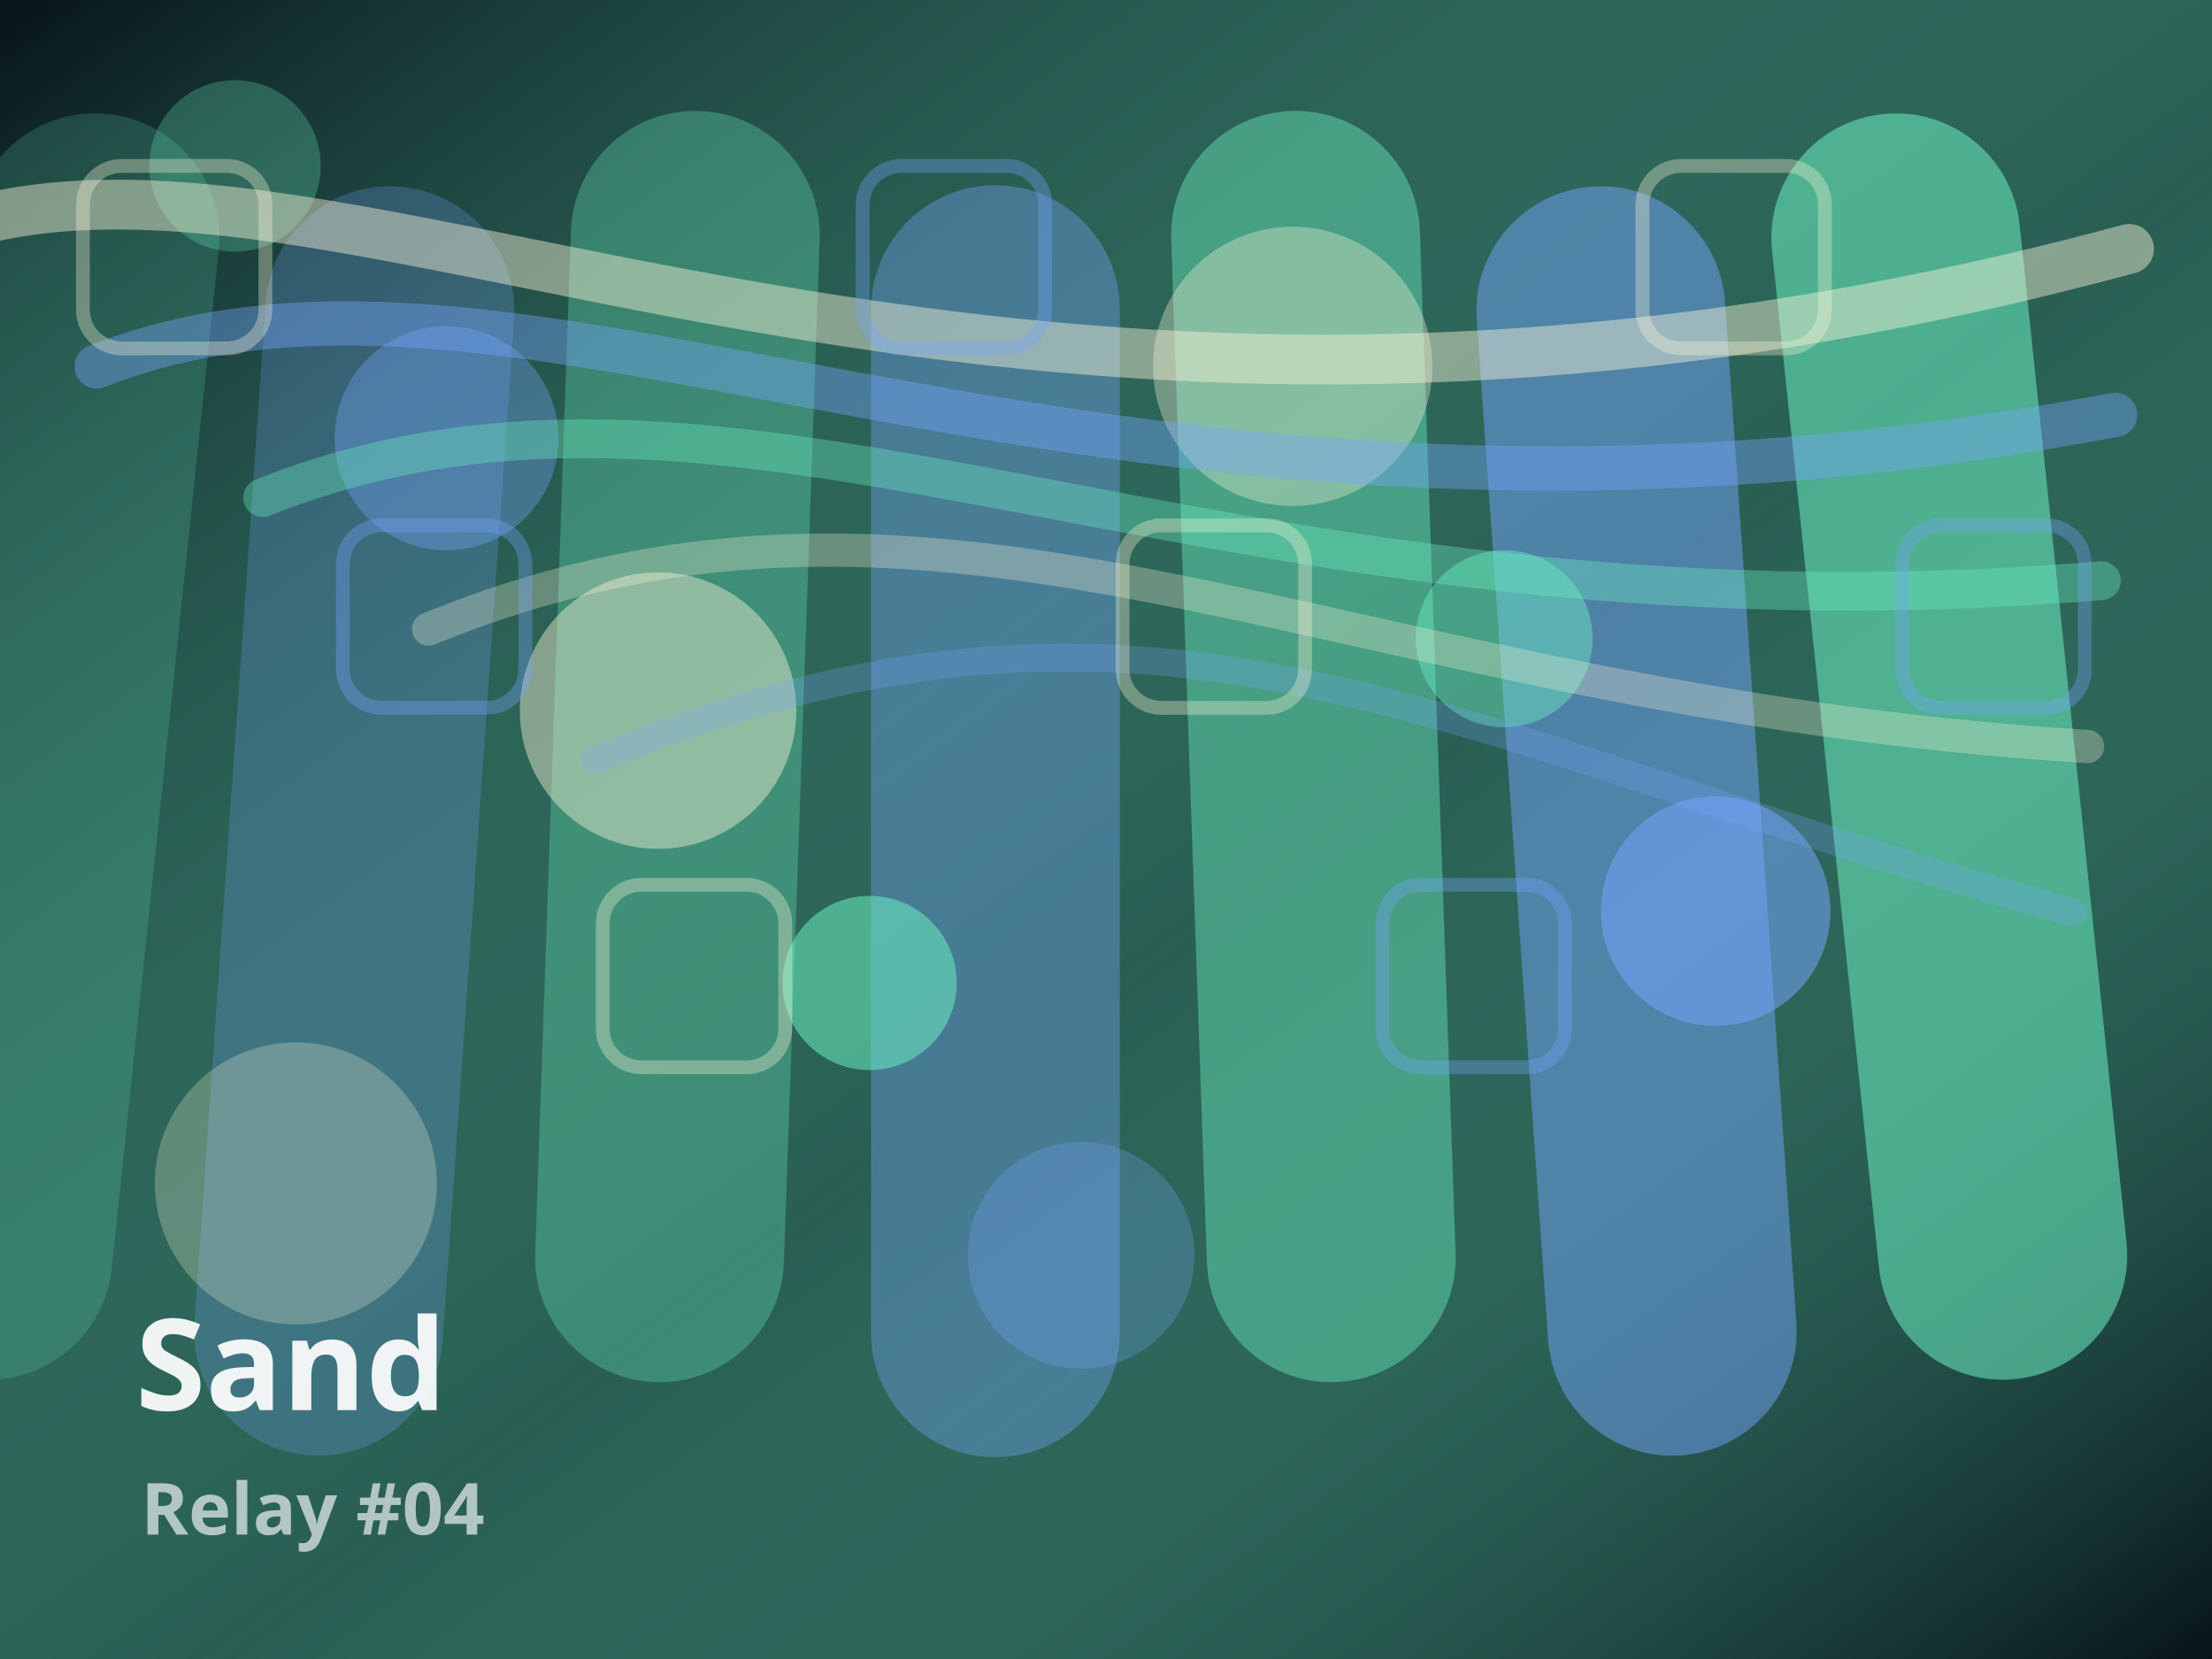
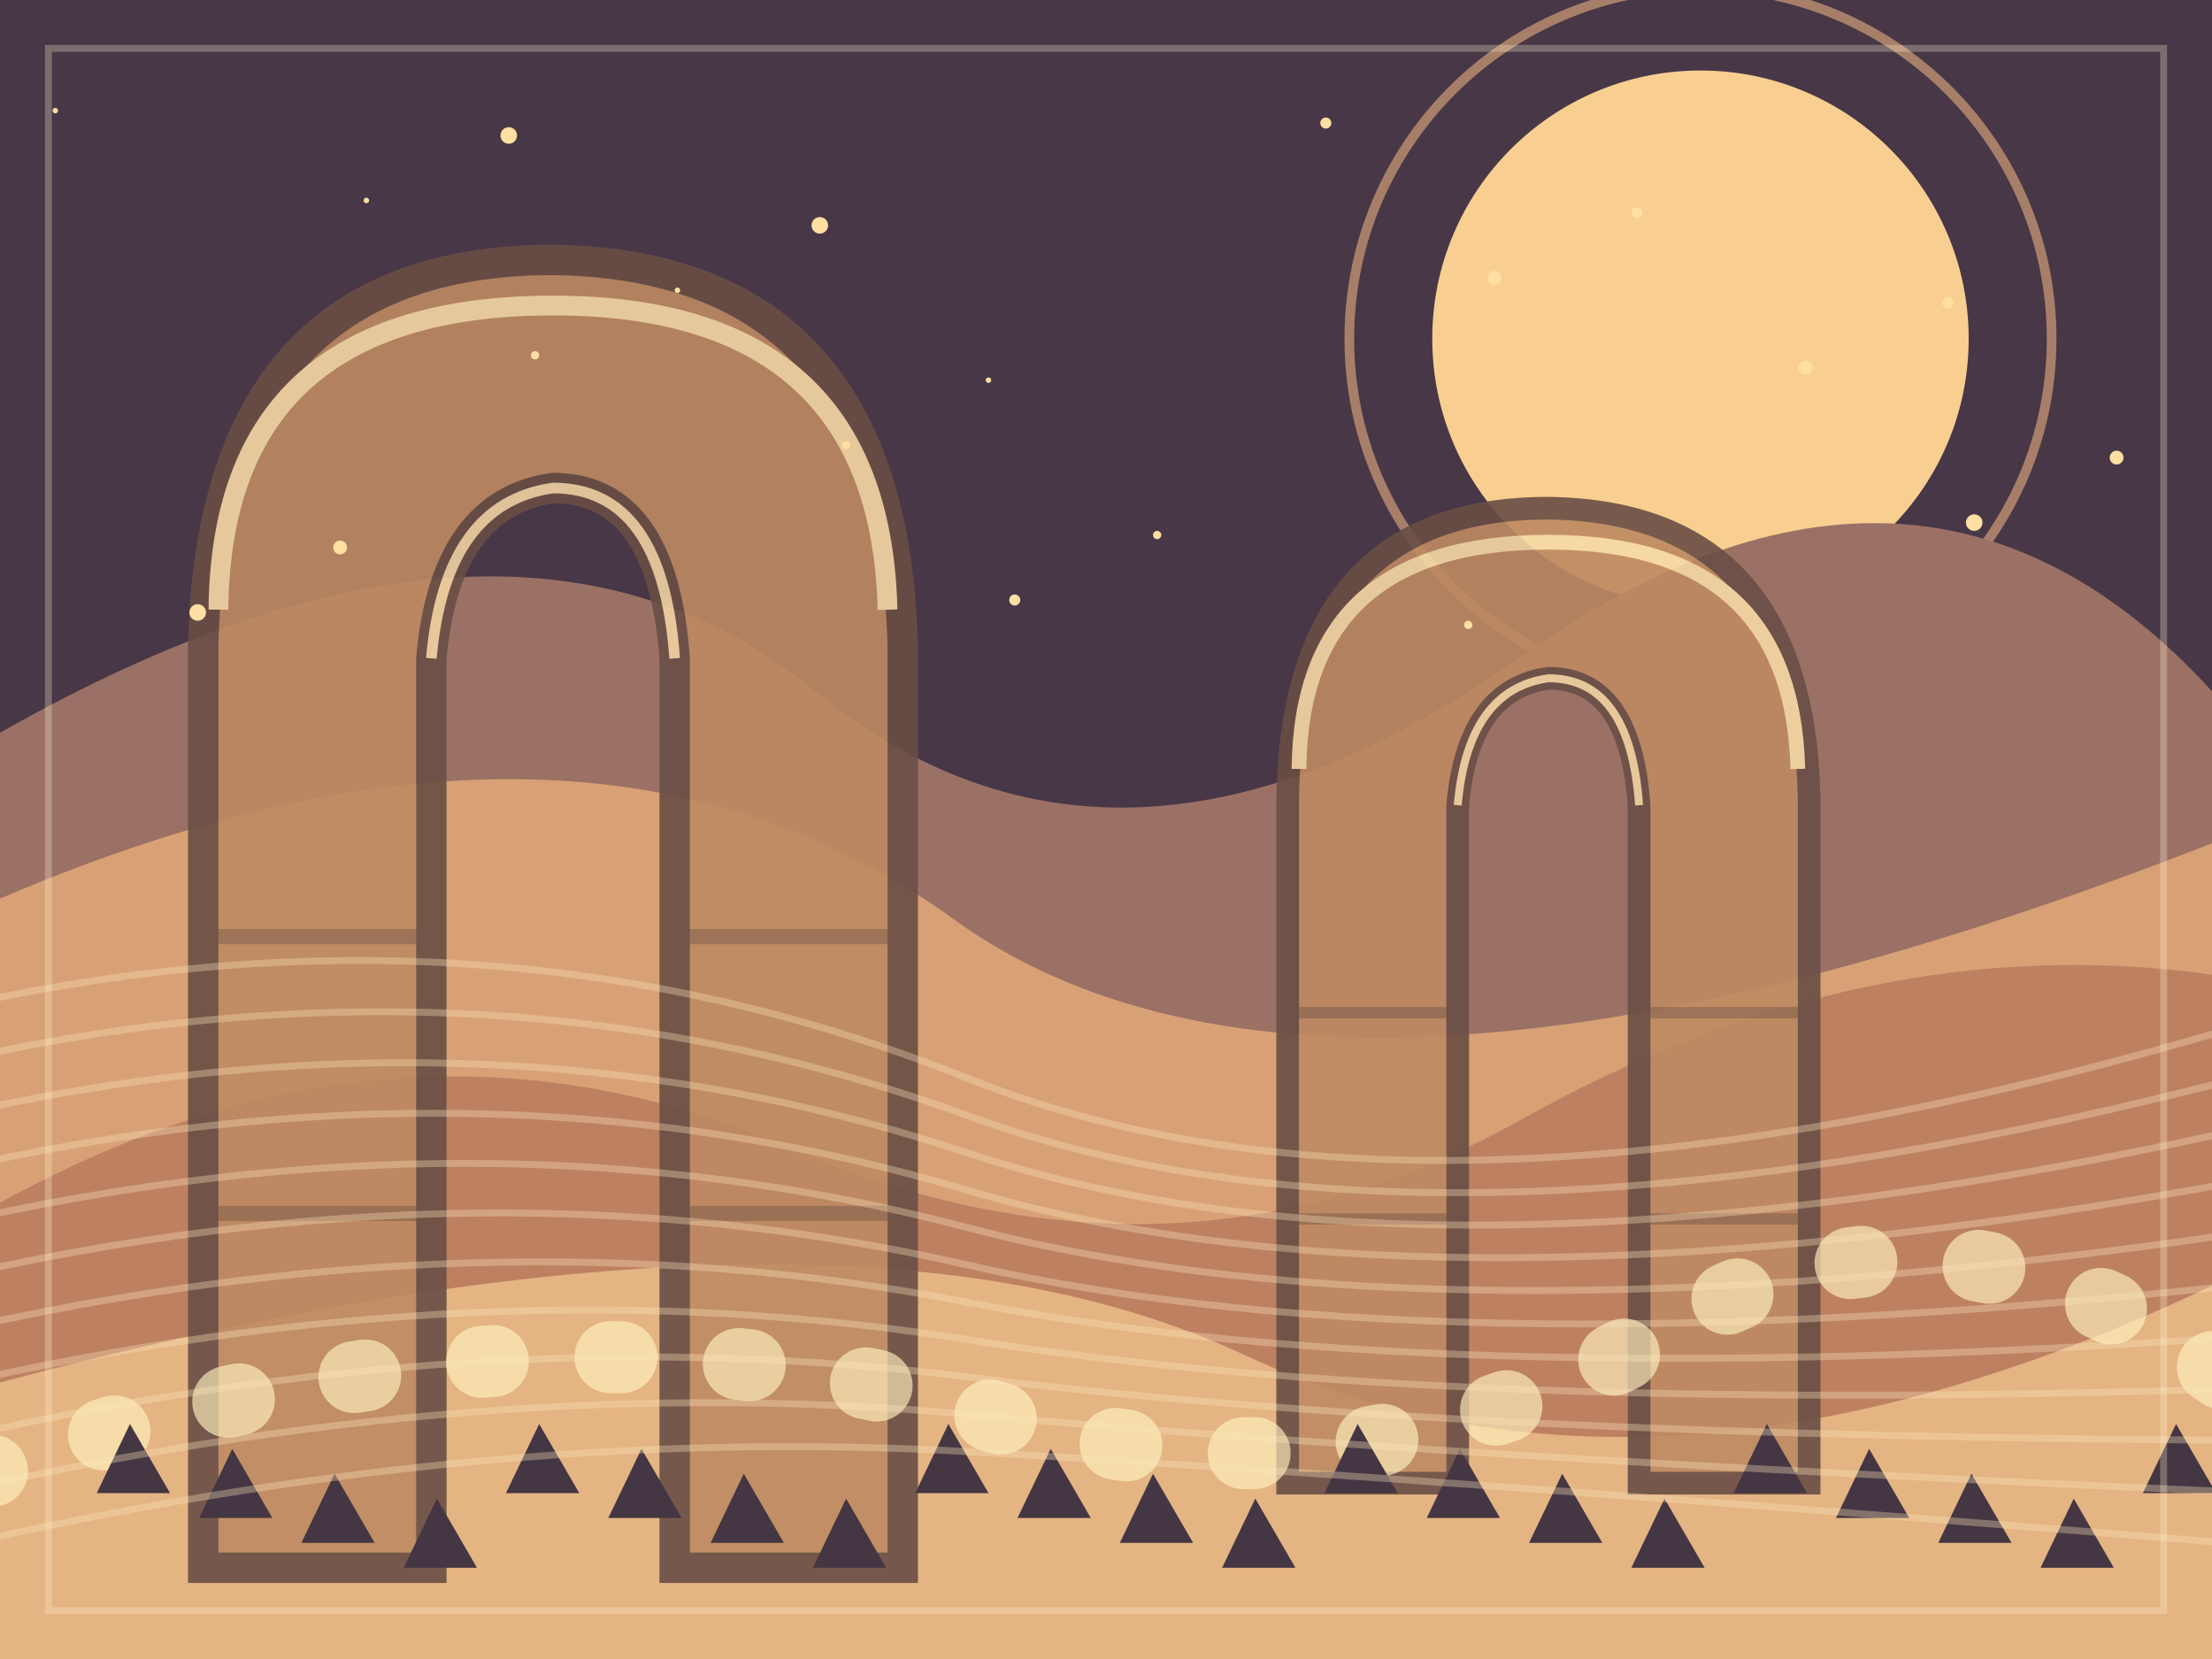
- <svg xmlns="http://www.w3.org/2000/svg" viewBox="0 0 1600 1200">
+ <svg xmlns="http://www.w3.org/2000/svg" width="1600" height="1200" viewBox="0 0 1600 1200">
  <defs>
-     <linearGradient id="wash-3" x1="0%" y1="0%" x2="100%" y2="100%">
-       <stop offset="0%" stop-color="#07131a" />
-       <stop offset="55%" stop-color="#6cf0c2" stop-opacity="0.34" />
-       <stop offset="100%" stop-color="#07131a" />
+     <linearGradient id="tone" x2="0" y2="1">
+       <stop stop-color="#4b3e58" />
+       <stop offset="1" stop-color="#c98d70" />
    </linearGradient>
  </defs>
-   <rect width="1600" height="1200" fill="#07131a" />
-   <rect width="1600" height="1200" fill="url(#wash-3)" />
-   <rect x="-60" y="80" width="180" height="920" rx="90" fill="#6cf0c2" opacity="0.18" transform="rotate(6 30 540)" />
-   <rect x="170" y="134" width="180" height="920" rx="90" fill="#76a5ff" opacity="0.24" transform="rotate(4 260 540)" />
-   <rect x="400" y="80" width="180" height="920" rx="90" fill="#6cf0c2" opacity="0.30" transform="rotate(2 490 540)" />
-   <rect x="630" y="134" width="180" height="920" rx="90" fill="#76a5ff" opacity="0.36" transform="rotate(0 720 540)" />
-   <rect x="860" y="80" width="180" height="920" rx="90" fill="#6cf0c2" opacity="0.42" transform="rotate(-2 950 540)" />
-   <rect x="1090" y="134" width="180" height="920" rx="90" fill="#76a5ff" opacity="0.48" transform="rotate(-4 1180 540)" />
-   <rect x="1320" y="80" width="180" height="920" rx="90" fill="#6cf0c2" opacity="0.54" transform="rotate(-6 1410 540)" />
-   <circle cx="170" cy="120" r="62" fill="#6cf0c2" opacity="0.26" />
-   <circle cx="323" cy="317" r="81" fill="#76a5ff" opacity="0.35" />
-   <circle cx="476" cy="514" r="100" fill="#f8f3d6" opacity="0.44" />
-   <circle cx="629" cy="711" r="63" fill="#6cf0c2" opacity="0.53" />
-   <circle cx="782" cy="908" r="82" fill="#76a5ff" opacity="0.26" />
-   <circle cx="935" cy="265" r="101" fill="#f8f3d6" opacity="0.35" />
-   <circle cx="1088" cy="462" r="64" fill="#6cf0c2" opacity="0.44" />
-   <circle cx="1241" cy="659" r="83" fill="#76a5ff" opacity="0.53" />
-   <circle cx="214" cy="856" r="102" fill="#f8f3d6" opacity="0.26" />
-   <path d="M -50 170 C 240 60, 690 410, 1540 180" stroke="#f8f3d6" stroke-width="36" stroke-linecap="round" fill="none" opacity="0.45" />
-   <path d="M 70 265 C 390 140, 780 442, 1530 300" stroke="#76a5ff" stroke-width="32" stroke-linecap="round" fill="none" opacity="0.40" />
-   <path d="M 190 360 C 540 220, 870 474, 1520 420" stroke="#6cf0c2" stroke-width="28" stroke-linecap="round" fill="none" opacity="0.35" />
-   <path d="M 310 455 C 690 300, 960 506, 1510 540" stroke="#f8f3d6" stroke-width="24" stroke-linecap="round" fill="none" opacity="0.30" />
-   <path d="M 430 550 C 840 380, 1050 538, 1500 660" stroke="#76a5ff" stroke-width="20" stroke-linecap="round" fill="none" opacity="0.25" />
-   <rect x="60" y="120" width="132" height="132" rx="28" fill="none" stroke="#f8f3d6" stroke-width="10" opacity="0.34" />
-   <rect x="248" y="380" width="132" height="132" rx="28" fill="none" stroke="#76a5ff" stroke-width="10" opacity="0.34" />
-   <rect x="436" y="640" width="132" height="132" rx="28" fill="none" stroke="#f8f3d6" stroke-width="10" opacity="0.34" />
-   <rect x="624" y="120" width="132" height="132" rx="28" fill="none" stroke="#76a5ff" stroke-width="10" opacity="0.34" />
-   <rect x="812" y="380" width="132" height="132" rx="28" fill="none" stroke="#f8f3d6" stroke-width="10" opacity="0.34" />
-   <rect x="1000" y="640" width="132" height="132" rx="28" fill="none" stroke="#76a5ff" stroke-width="10" opacity="0.34" />
-   <rect x="1188" y="120" width="132" height="132" rx="28" fill="none" stroke="#f8f3d6" stroke-width="10" opacity="0.34" />
-   <rect x="1376" y="380" width="132" height="132" rx="28" fill="none" stroke="#76a5ff" stroke-width="10" opacity="0.34" />
-   <text x="98" y="1020" fill="rgba(255,255,255,0.92)" font-family="Trebuchet MS, Gill Sans, sans-serif" font-weight="700" font-size="92">Sand</text>
-   <text x="102" y="1110" fill="rgba(255,255,255,0.64)" font-family="Trebuchet MS, Gill Sans, sans-serif" font-weight="600" font-size="52">Relay #04</text>
+   <rect width="1600" height="1200" fill="#473747" />
+   <circle cx="1230" cy="245" r="194" fill="#f8cf90" />
+   <circle cx="1230" cy="245" r="254" fill="none" stroke="#e8af7e" stroke-width="7" opacity=".6" />
+   <path d="M0 530Q370 320 590 500T1100 475T1600 500V1200H0Z" fill="#9b7165" />
+   <path d="M0 650Q420 470 690 665T1600 610V1200H0Z" fill="#d8a175" />
+   <path d="M0 870Q290 710 570 830T1100 810T1600 705V1200H0Z" fill="#bd8162" />
+   <path d="M0 1000Q600 840 900 980T1600 930V1200H0Z" fill="#e4b482" />
+   <g opacity=".9">
+     <g transform="translate(400 540) scale(1.1)">
+       <path d="M-230 540V-65Q-225-320 0-320Q224-317 230-65V540H80V-58Q72-170 0-170Q-71-160-80-58V540Z" fill="#be8a62" stroke="#694e45" stroke-width="20" />
+       <path d="M-220-90Q-218-290 0-290Q215-290 220-90" stroke="#f6d9a5" stroke-width="13" fill="none" />
+       <path d="M-80-58Q-71-160 0-170Q72-170 80-58" stroke="#efd2a1" stroke-width="7" fill="none" />
+       <path d="M-223 125h145M79 125h145M-225 307h145M80 307h145" stroke="#684d43" stroke-width="10" opacity=".45" />
+     </g>
+     <g transform="translate(1120 630) scale(0.82)">
+       <path d="M-230 540V-65Q-225-320 0-320Q224-317 230-65V540H80V-58Q72-170 0-170Q-71-160-80-58V540Z" fill="#be8a62" stroke="#694e45" stroke-width="20" />
+       <path d="M-220-90Q-218-290 0-290Q215-290 220-90" stroke="#f6d9a5" stroke-width="13" fill="none" />
+       <path d="M-80-58Q-71-160 0-170Q72-170 80-58" stroke="#efd2a1" stroke-width="7" fill="none" />
+       <path d="M-223 125h145M79 125h145M-225 307h145M80 307h145" stroke="#684d43" stroke-width="10" opacity=".45" />
+     </g>
+   </g>
+   <path d="M-100 1100Q360 910 720 1025Q975 1100 1210 960T1710 1080" stroke="#fff1bf" stroke-width="52" stroke-linecap="round" stroke-dasharray="8 85" fill="none" opacity=".65" />
+   <g fill="#443642">
+     <path d="M70 1080l24-50 29 50Z" />
+     <path d="M144 1098l24-50 29 50Z" />
+     <path d="M218 1116l24-50 29 50Z" />
+     <path d="M292 1134l24-50 29 50Z" />
+     <path d="M366 1080l24-50 29 50Z" />
+     <path d="M440 1098l24-50 29 50Z" />
+     <path d="M514 1116l24-50 29 50Z" />
+     <path d="M588 1134l24-50 29 50Z" />
+     <path d="M662 1080l24-50 29 50Z" />
+     <path d="M736 1098l24-50 29 50Z" />
+     <path d="M810 1116l24-50 29 50Z" />
+     <path d="M884 1134l24-50 29 50Z" />
+     <path d="M958 1080l24-50 29 50Z" />
+     <path d="M1032 1098l24-50 29 50Z" />
+     <path d="M1106 1116l24-50 29 50Z" />
+     <path d="M1180 1134l24-50 29 50Z" />
+     <path d="M1254 1080l24-50 29 50Z" />
+     <path d="M1328 1098l24-50 29 50Z" />
+     <path d="M1402 1116l24-50 29 50Z" />
+     <path d="M1476 1134l24-50 29 50Z" />
+     <path d="M1550 1080l24-50 29 50Z" />
+   </g>
+   <g fill="none" stroke="#fce6be" stroke-opacity=".34" stroke-width="5">
+     <path d="M-40 730Q350 640 700 780T1660 730" />
+     <path d="M-40 769Q350 679 700 807T1660 769" />
+     <path d="M-40 808Q350 718 700 834T1660 808" />
+     <path d="M-40 847Q350 757 700 861T1660 847" />
+     <path d="M-40 886Q350 796 700 888T1660 886" />
+     <path d="M-40 925Q350 835 700 915T1660 925" />
+     <path d="M-40 964Q350 874 700 942T1660 964" />
+     <path d="M-40 1003Q350 913 700 969T1660 1003" />
+     <path d="M-40 1042Q350 952 700 996T1660 1042" />
+     <path d="M-40 1081Q350 991 700 1023T1660 1081" />
+     <path d="M-40 1120Q350 1030 700 1050T1660 1120" />
+   </g>
+   <g fill="#ffdfa2">
+     <circle cx="40" cy="80" r="2" />
+     <circle cx="387" cy="257" r="3" />
+     <circle cx="734" cy="434" r="4" />
+     <circle cx="1081" cy="201" r="5" />
+     <circle cx="1428" cy="378" r="6" />
+     <circle cx="265" cy="145" r="2" />
+     <circle cx="612" cy="322" r="3" />
+     <circle cx="959" cy="89" r="4" />
+     <circle cx="1306" cy="266" r="5" />
+     <circle cx="143" cy="443" r="6" />
+     <circle cx="490" cy="210" r="2" />
+     <circle cx="837" cy="387" r="3" />
+     <circle cx="1184" cy="154" r="4" />
+     <circle cx="1531" cy="331" r="5" />
+     <circle cx="368" cy="98" r="6" />
+     <circle cx="715" cy="275" r="2" />
+     <circle cx="1062" cy="452" r="3" />
+     <circle cx="1409" cy="219" r="4" />
+     <circle cx="246" cy="396" r="5" />
+     <circle cx="593" cy="163" r="6" />
+   </g>
+   <rect x="35" y="35" width="1530" height="1130" fill="none" stroke="#fff0cf" stroke-width="5" opacity=".29" />
</svg>
